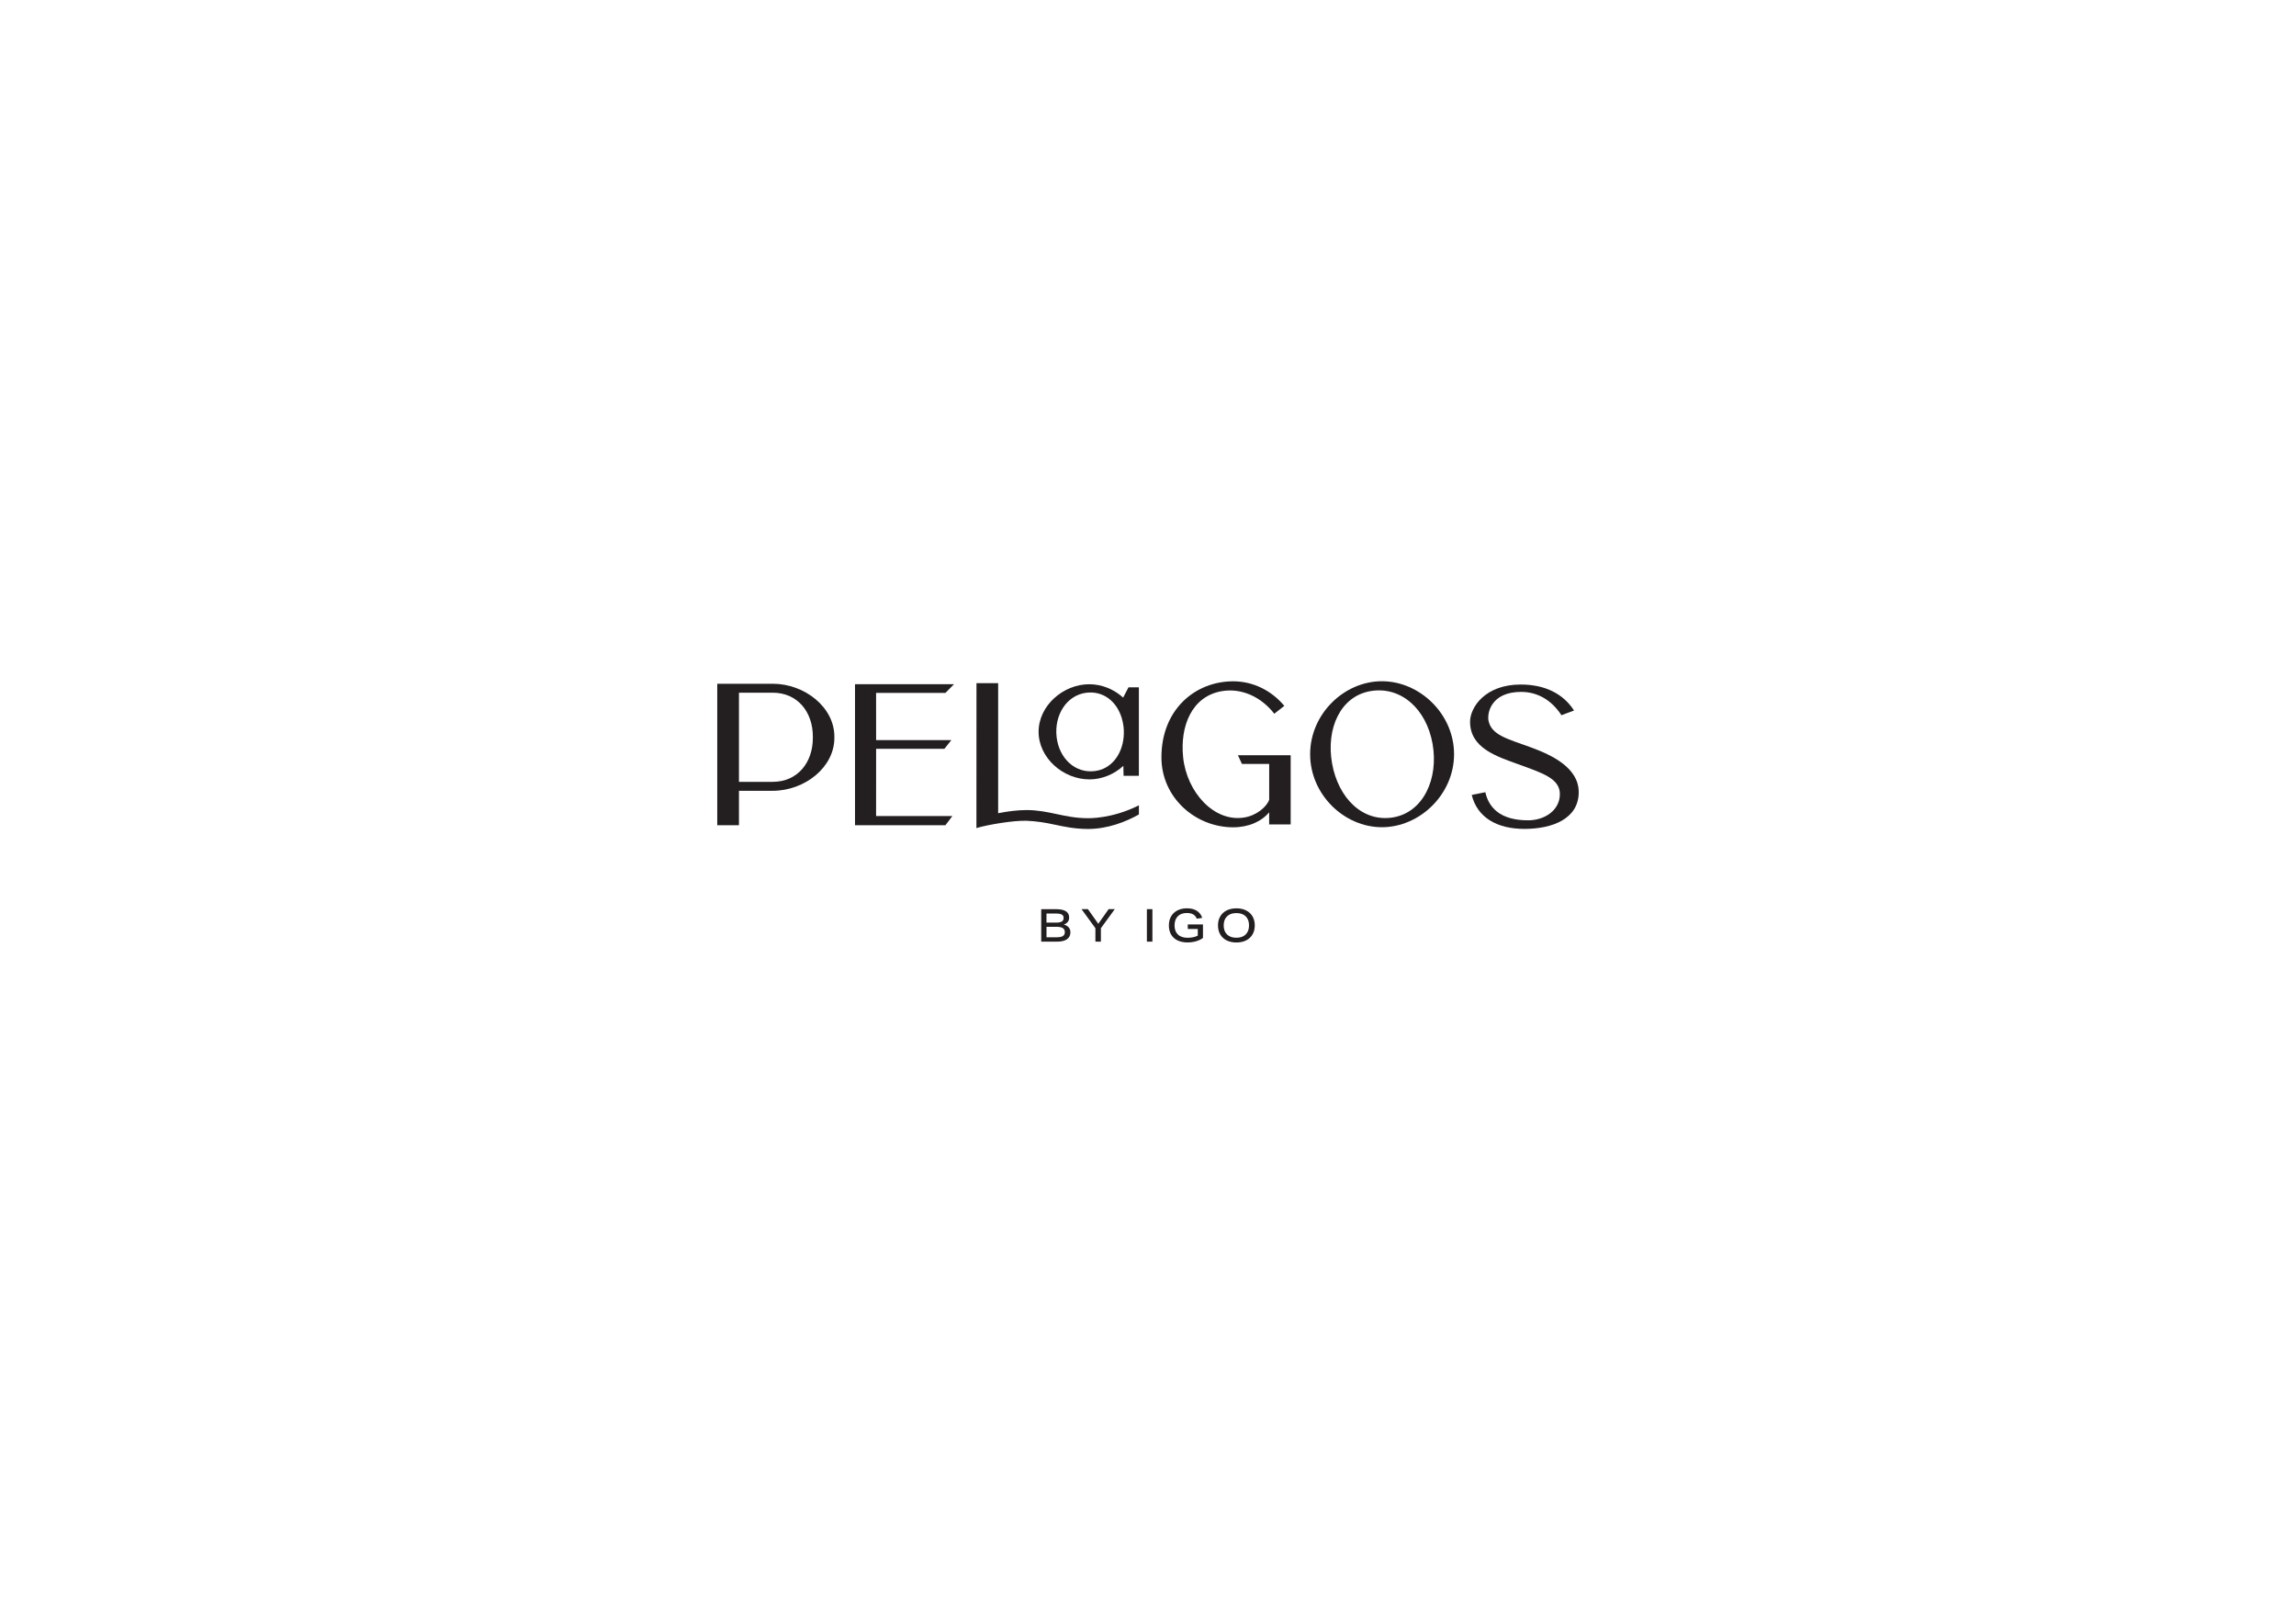
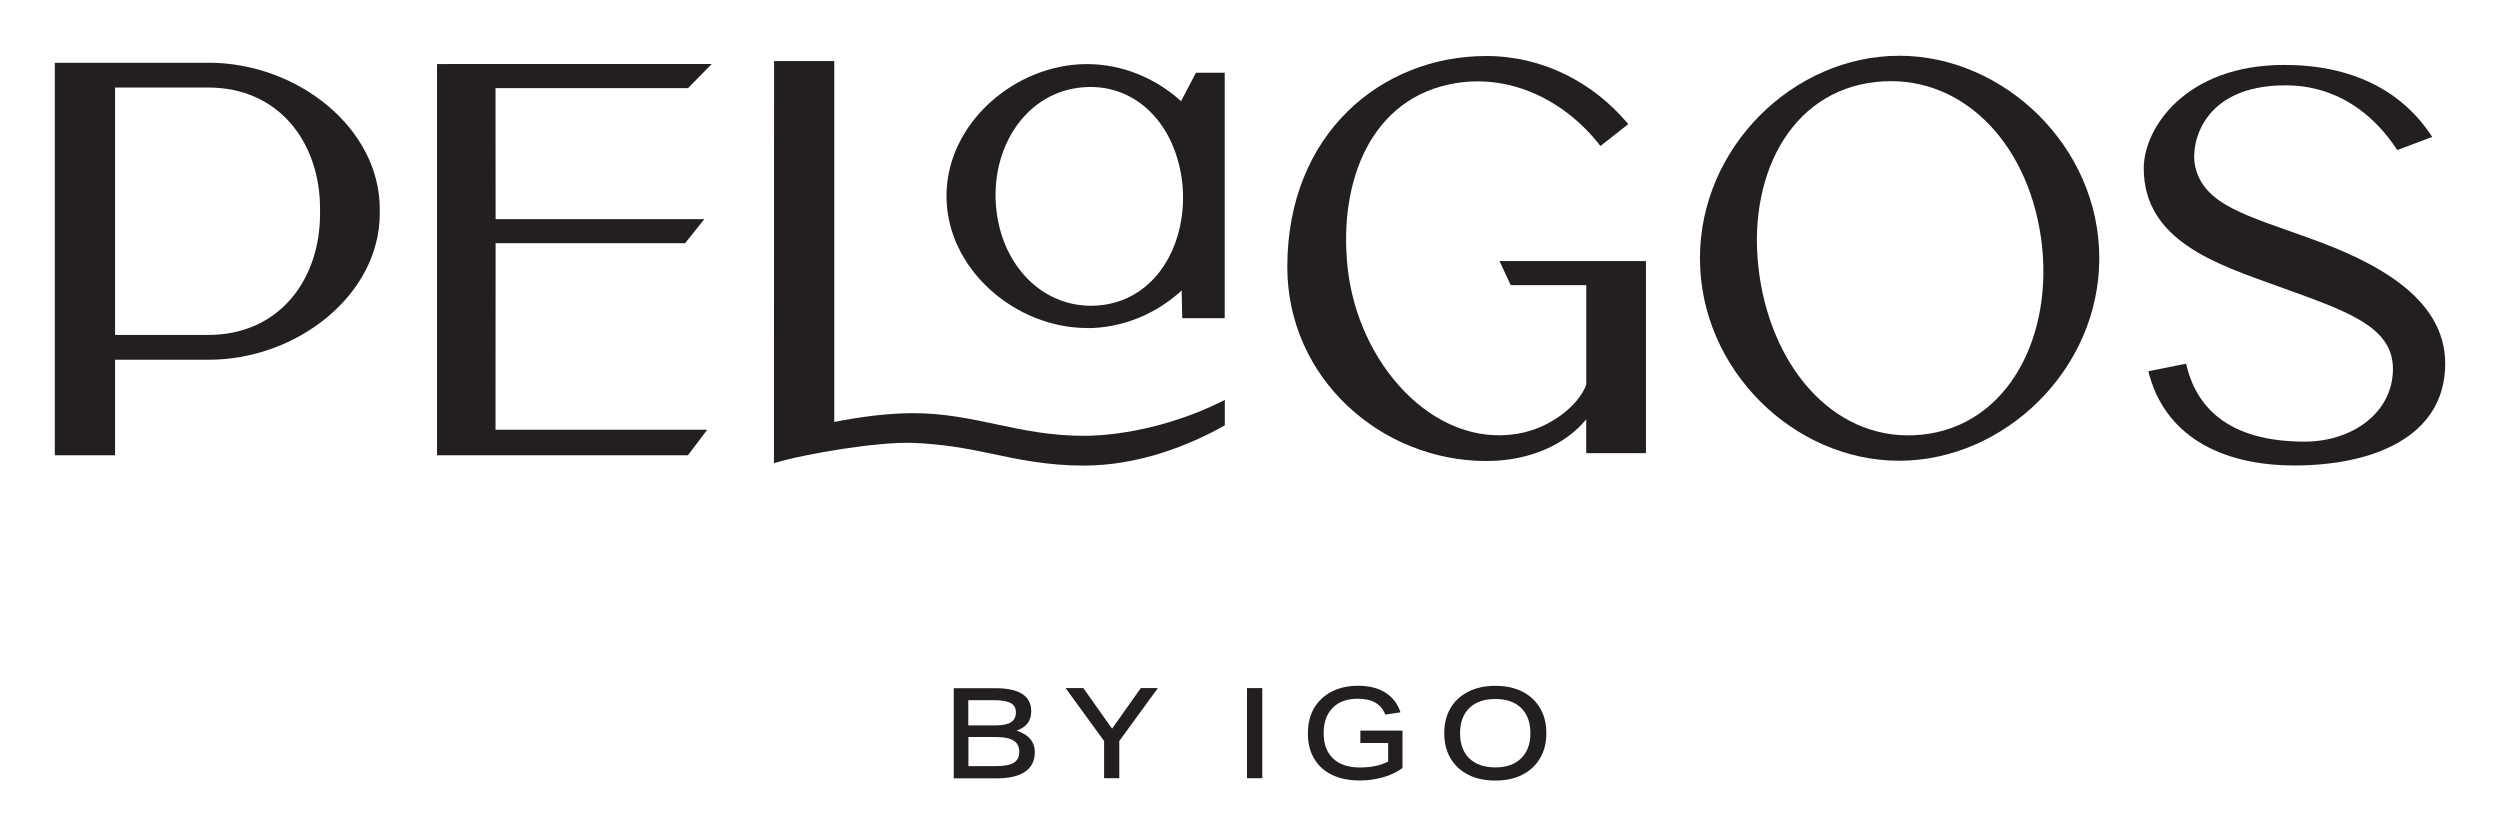
- <svg xmlns="http://www.w3.org/2000/svg" id="Layer_1" data-name="Layer 1" viewBox="0 0 841.89 595.28">
+ <svg xmlns="http://www.w3.org/2000/svg" id="Layer_1" viewBox="0 0 841.89 278">
  <defs>
-     <style>
-       .cls-1 {
-         fill: #231f20;
-         stroke-width: 0px;
-       }
-     </style>
+     <style>.cls-1{fill:#231f20;stroke-width:0px;}</style>
  </defs>
-   <g>
-     <path class="cls-1" d="M456.94,333.78c-1.01-.51-2.2-.77-3.58-.77s-2.56.26-3.57.77c-1.01.51-1.8,1.23-2.35,2.17-.56.93-.83,2.04-.83,3.32s.28,2.39.83,3.32c.55.93,1.33,1.66,2.34,2.17,1.01.51,2.2.77,3.57.77s2.57-.26,3.58-.77c1.01-.51,1.79-1.24,2.34-2.18.56-.94.83-2.04.83-3.31s-.28-2.39-.83-3.32c-.55-.93-1.33-1.66-2.34-2.17ZM456.77,342.59c-.82.8-1.95,1.2-3.41,1.2s-2.61-.4-3.43-1.19c-.82-.79-1.23-1.9-1.23-3.33s.41-2.53,1.23-3.33c.82-.79,1.96-1.19,3.42-1.19s2.61.4,3.42,1.19c.81.8,1.22,1.9,1.22,3.33s-.41,2.52-1.23,3.32Z" />
-     <path class="cls-1" d="M435.51,340.57h3.69v2.45c-1.01.52-2.26.78-3.75.78s-2.69-.39-3.52-1.18c-.83-.78-1.25-1.9-1.25-3.34s.39-2.52,1.17-3.34c.78-.81,1.89-1.22,3.34-1.22.96,0,1.73.17,2.33.52.59.34,1.03.87,1.31,1.57l2-.3c-.36-1.1-1.01-1.96-1.95-2.58-.95-.62-2.16-.93-3.64-.93-1.32,0-2.48.25-3.48.76-1,.51-1.77,1.23-2.33,2.17-.56.94-.83,2.07-.83,3.38s.28,2.4.83,3.33c.55.93,1.34,1.64,2.36,2.13,1.02.49,2.24.74,3.65.74,1.09,0,2.13-.14,3.13-.43,1-.29,1.84-.69,2.53-1.22v-4.94h-5.57v1.63Z" />
-     <rect class="cls-1" x="420.54" y="333.31" width="2.02" height="11.91" />
-     <polygon class="cls-1" points="402.71 338.67 398.92 333.31 396.57 333.31 401.66 340.3 401.66 345.22 403.67 345.22 403.67 340.3 408.76 333.31 406.51 333.31 402.71 338.67" />
-     <path class="cls-1" d="M390.1,338.92c1.29-.43,1.93-1.28,1.93-2.55,0-2.03-1.58-3.05-4.75-3.05h-5.49v11.91h5.72c1.63,0,2.87-.29,3.72-.88.85-.59,1.27-1.45,1.27-2.57,0-1.37-.8-2.32-2.4-2.85ZM383.72,334.91h3.45c.99,0,1.71.13,2.16.38.45.25.68.65.68,1.21,0,.6-.21,1.04-.64,1.32-.43.28-1.1.42-2.03.42h-3.62v-3.32ZM389.73,343.18c-.48.29-1.26.44-2.33.44h-3.67v-3.84h3.7c1.02,0,1.78.16,2.28.48s.74.82.74,1.48-.24,1.13-.72,1.43Z" />
-   </g>
-   <g>
-     <polygon class="cls-1" points="349.81 250.84 315.33 250.84 313.51 250.85 313.51 302.54 346.67 302.54 349.21 299.17 321.24 299.17 321.25 274.52 346.29 274.52 348.83 271.34 321.25 271.34 321.24 254.03 346.67 254.03 349.81 250.84" />
-     <path class="cls-1" d="M283.29,250.68h-20.29v51.86h7.96v-12.62h12.33c11.81,0,22.65-8.65,22.65-19.33v-.58c0-10.68-10.84-19.34-22.65-19.34ZM298.05,270.6h0c0,8.86-5.5,16.04-14.76,16.04h-12.33v-32.69h12.33c9.26,0,14.76,7.18,14.76,16.04v.61Z" />
-     <path class="cls-1" d="M455.4,280.06h9.98v13.14c-.93,2.63-4.64,5.76-9.09,6.5-11.11,1.86-21.13-9.28-22.46-22.05-1.19-11.38,3.13-22.41,14.24-24.27,7.29-1.22,14.46,2.2,19.18,8.29l3.68-2.89c-4.61-5.51-11.3-9-18.76-9-13.87,0-26.3,10.28-26.3,27.87,0,14.76,12.43,25.65,26.3,25.65,5.72,0,10.43-2.16,13.2-5.5v4.46h7.89v-25.38h-19.35l1.48,3.18Z" />
-     <path class="cls-1" d="M561.21,273.95c-8.7-3.15-14.2-4.47-15.38-9.59-.64-2.79.81-10.7,11.93-10.7,6.78,0,11.68,3.77,14.78,8.55l4.62-1.73c-4.03-6.24-10.76-9.52-19.55-9.52-13.06,0-18.57,8.37-18.57,13.65,0,9.62,9.69,12.69,17.68,15.58,9.04,3.27,15.29,5.27,15.25,10.99-.04,5.79-5.43,9.56-11.67,9.56-10.36,0-14.43-4.8-15.66-10.3l-4.99,1c2.03,8.27,9.27,12.45,19.32,12.45s19.91-3.59,19.91-13.47c0-8.77-9.43-13.49-17.68-16.47Z" />
-     <path class="cls-1" d="M399.41,285.74c4.69,0,9.16-1.9,12.5-4.97l.08,3.66h5.61v-32.44h-3.8l-1.97,3.76c-3.33-3.03-7.77-4.9-12.42-4.9-9.52,0-18.58,7.82-18.58,17.44s9.06,17.44,18.58,17.44ZM398.27,253.98c6.2-.81,11.19,3.12,13.04,9.25.31,1.02.54,2.09.67,3.21.19,1.7.14,3.38-.12,4.97-.93,5.82-4.68,10.53-10.36,11.27-7.23.94-13.18-4.62-14.07-12.53-.89-7.92,3.6-15.23,10.84-16.17Z" />
-     <path class="cls-1" d="M506.71,249.75c-13.87,0-26.31,12.01-26.31,26.76s12.44,26.76,26.31,26.76,26.46-12.01,26.46-26.77-12.6-26.75-26.46-26.75ZM510.82,299.67c-11.11,1.86-20.11-7.02-22.38-19.79-2.27-12.77,3.05-24.67,14.16-26.52,11.11-1.85,20.42,6.55,22.69,19.32,2.27,12.77-3.36,25.13-14.47,26.99Z" />
-     <path class="cls-1" d="M398.98,299.97c-4.41,0-8.04-.77-11.55-1.52-3.4-.72-6.92-1.47-10.98-1.47-3.36,0-7,.48-10.45,1.16v-47.69s-7.95,0-7.95,0l-.02,53.14c4.12-1.26,13.84-2.87,18.42-2.68,3.64.15,6.81.67,10.15,1.39,3.71.79,7.55,1.61,12.38,1.61,7.2,0,13.92-2.65,18.63-5.32v-3.36c-9.83,5.01-18.63,4.74-18.63,4.74Z" />
-   </g>
+   <path class="cls-1" d="M512.69,232.92c-2.57-1.3-5.61-1.96-9.12-1.96s-6.52.66-9.1,1.96c-2.57,1.3-4.59,3.13-5.99,5.53-1.43,2.37-2.12,5.2-2.12,8.46s.71,6.09,2.12,8.46,3.39,4.23,5.96,5.53,5.61,1.96,9.1,1.96,6.55-.66,9.12-1.96c2.57-1.3,4.56-3.16,5.96-5.56,1.43-2.4,2.12-5.2,2.12-8.44s-.71-6.09-2.12-8.46-3.39-4.23-5.96-5.53h.03ZM512.25,255.37c-2.09,2.04-4.97,3.06-8.69,3.06s-6.65-1.02-8.74-3.03-3.13-4.84-3.13-8.49,1.04-6.45,3.13-8.49c2.09-2.01,4.99-3.03,8.72-3.03s6.65,1.02,8.72,3.03c2.06,2.04,3.11,4.84,3.11,8.49s-1.04,6.42-3.13,8.46h.03Z" />
+   <path class="cls-1" d="M458.07,250.22h9.4v6.24c-2.57,1.33-5.76,1.99-9.56,1.99s-6.86-.99-8.97-3.01c-2.12-1.99-3.19-4.84-3.19-8.51s.99-6.42,2.98-8.51c1.99-2.06,4.82-3.11,8.51-3.11,2.45,0,4.41.43,5.94,1.33,1.5.87,2.62,2.22,3.34,4l5.1-.76c-.92-2.8-2.57-4.99-4.97-6.57-2.42-1.58-5.5-2.37-9.28-2.37-3.36,0-6.32.64-8.87,1.94s-4.51,3.13-5.94,5.53-2.12,5.28-2.12,8.61.71,6.12,2.12,8.49,3.41,4.18,6.01,5.43,5.71,1.89,9.3,1.89c2.78,0,5.43-.36,7.98-1.1,2.55-.74,4.69-1.76,6.45-3.11v-12.59h-14.19v4.15l-.05.05Z" />
+   <rect class="cls-1" x="419.93" y="231.72" width="5.15" height="30.35" />
+   <polygon class="cls-1" points="374.49 245.38 364.83 231.72 358.84 231.72 371.81 249.54 371.81 262.07 376.93 262.07 376.93 249.54 389.91 231.72 384.17 231.72 374.49 245.38" />
+   <path class="cls-1" d="M342.35,246.02c3.29-1.1,4.92-3.26,4.92-6.5,0-5.17-4.03-7.77-12.1-7.77h-13.99v30.35h14.58c4.15,0,7.31-.74,9.48-2.24s3.24-3.7,3.24-6.55c0-3.49-2.04-5.91-6.12-7.26v-.03ZM326.09,235.8h8.79c2.52,0,4.36.33,5.5.97s1.73,1.66,1.73,3.08c0,1.53-.54,2.65-1.63,3.36-1.1.71-2.8,1.07-5.17,1.07h-9.23v-8.49ZM341.41,256.87c-1.22.74-3.21,1.12-5.94,1.12h-9.35v-9.79h9.43c2.6,0,4.54.41,5.81,1.22s1.89,2.09,1.89,3.77-.61,2.88-1.83,3.64v.03Z" />
+   <polygon class="cls-1" points="239.68 21.56 151.81 21.56 147.17 21.58 147.17 153.31 231.68 153.31 238.15 144.72 166.87 144.72 166.9 81.9 230.71 81.9 237.18 73.8 166.9 73.8 166.87 29.69 231.68 29.69 239.68 21.56" />
+   <path class="cls-1" d="M70.16,21.15H18.46v132.16h20.29v-32.16h31.42c30.1,0,57.72-22.04,57.72-49.26v-1.48c0-27.22-27.62-49.29-57.72-49.29v.03ZM107.78,71.91h0c0,22.58-14.02,40.88-37.61,40.88h-31.42V29.48h31.42c23.6,0,37.61,18.3,37.61,40.88v1.55Z" />
+   <path class="cls-1" d="M508.76,96.02h25.43v33.49c-2.37,6.7-11.82,14.68-23.16,16.56-28.31,4.74-53.85-23.65-57.24-56.19-3.03-29,7.98-57.11,36.29-61.85,18.58-3.11,36.85,5.61,48.88,21.13l9.38-7.36c-11.75-14.04-28.8-22.94-47.81-22.94-35.35,0-67.02,26.2-67.02,71.02,0,37.61,31.68,65.37,67.02,65.37,14.58,0,26.58-5.5,33.64-14.02v11.37h20.11v-64.68h-49.31l3.77,8.1h.03Z" />
+   <path class="cls-1" d="M778.41,80.45c-22.17-8.03-36.19-11.39-39.19-24.44-1.63-7.11,2.06-27.27,30.4-27.27,17.28,0,29.76,9.61,37.67,21.79l11.77-4.41c-10.27-15.9-27.42-24.26-49.82-24.26-33.28,0-47.32,21.33-47.32,34.79,0,24.52,24.69,32.34,45.06,39.7,23.04,8.33,38.96,13.43,38.86,28.01-.1,14.76-13.84,24.36-29.74,24.36-26.4,0-36.77-12.23-39.91-26.25l-12.72,2.55c5.17,21.08,23.62,31.73,49.23,31.73s50.74-9.15,50.74-34.33c0-22.35-24.03-34.38-45.06-41.97h.03Z" />
+   <path class="cls-1" d="M366.08,110.5c11.95,0,23.34-4.84,31.85-12.67l.2,9.33h14.3V24.49h-9.68l-5.02,9.58c-8.49-7.72-19.8-12.49-31.65-12.49-24.26,0-47.35,19.93-47.35,44.44s23.09,44.44,47.35,44.44v.03ZM363.17,29.56c15.8-2.06,28.52,7.95,33.23,23.57.79,2.6,1.38,5.33,1.71,8.18.48,4.33.36,8.61-.31,12.67-2.37,14.83-11.93,26.83-26.4,28.72-18.42,2.4-33.59-11.77-35.86-31.93-2.27-20.18,9.17-38.81,27.62-41.21h0Z" />
+   <path class="cls-1" d="M639.52,18.78c-35.35,0-67.05,30.61-67.05,68.19s31.7,68.19,67.05,68.19,67.43-30.61,67.43-68.22-32.11-68.17-67.43-68.17h0ZM649.99,145.99c-28.31,4.74-51.25-17.89-57.03-50.43-5.78-32.54,7.77-62.87,36.08-67.58s52.04,16.69,57.82,49.23c5.78,32.54-8.56,64.04-36.87,68.78h0Z" />
+   <path class="cls-1" d="M364.98,146.76c-11.24,0-20.49-1.96-29.43-3.87-8.66-1.83-17.63-3.75-27.98-3.75-8.56,0-17.84,1.22-26.63,2.96V20.56h-20.26l-.05,135.42c10.5-3.21,35.27-7.31,46.94-6.83,9.28.38,17.35,1.71,25.87,3.54,9.45,2.01,19.24,4.1,31.55,4.1,18.35,0,35.47-6.75,47.48-13.56v-8.56c-25.05,12.77-47.48,12.08-47.48,12.08h0Z" />
</svg>
